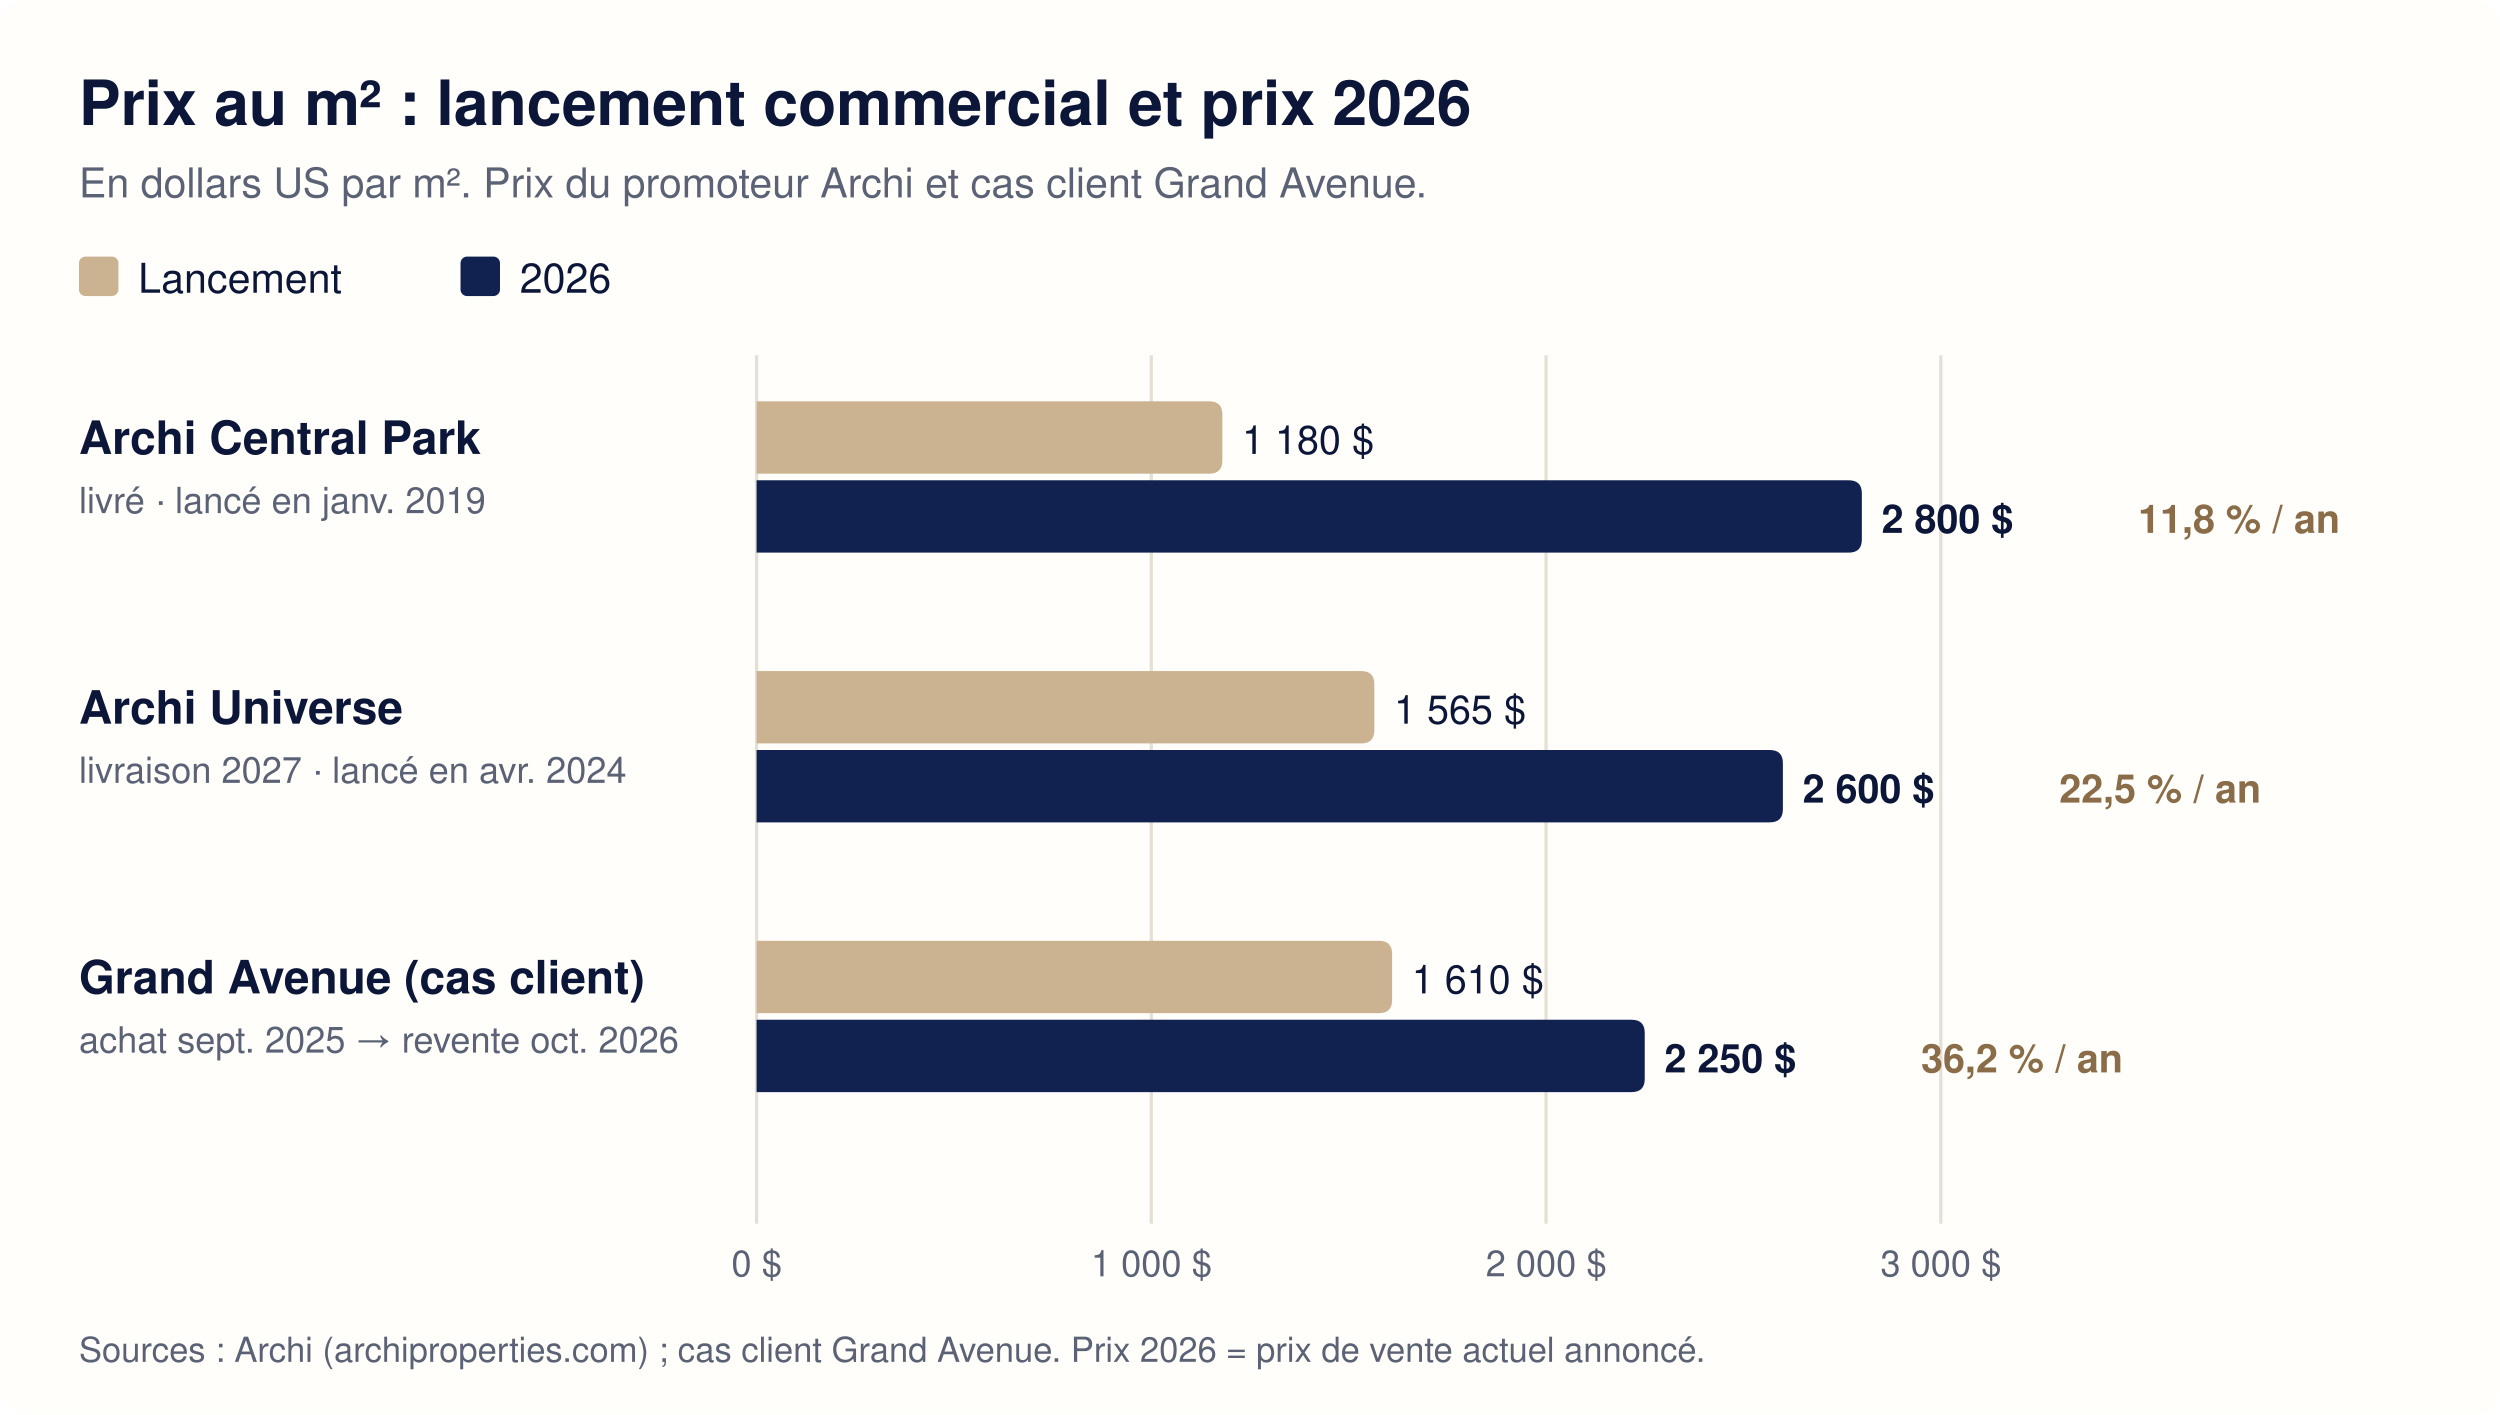
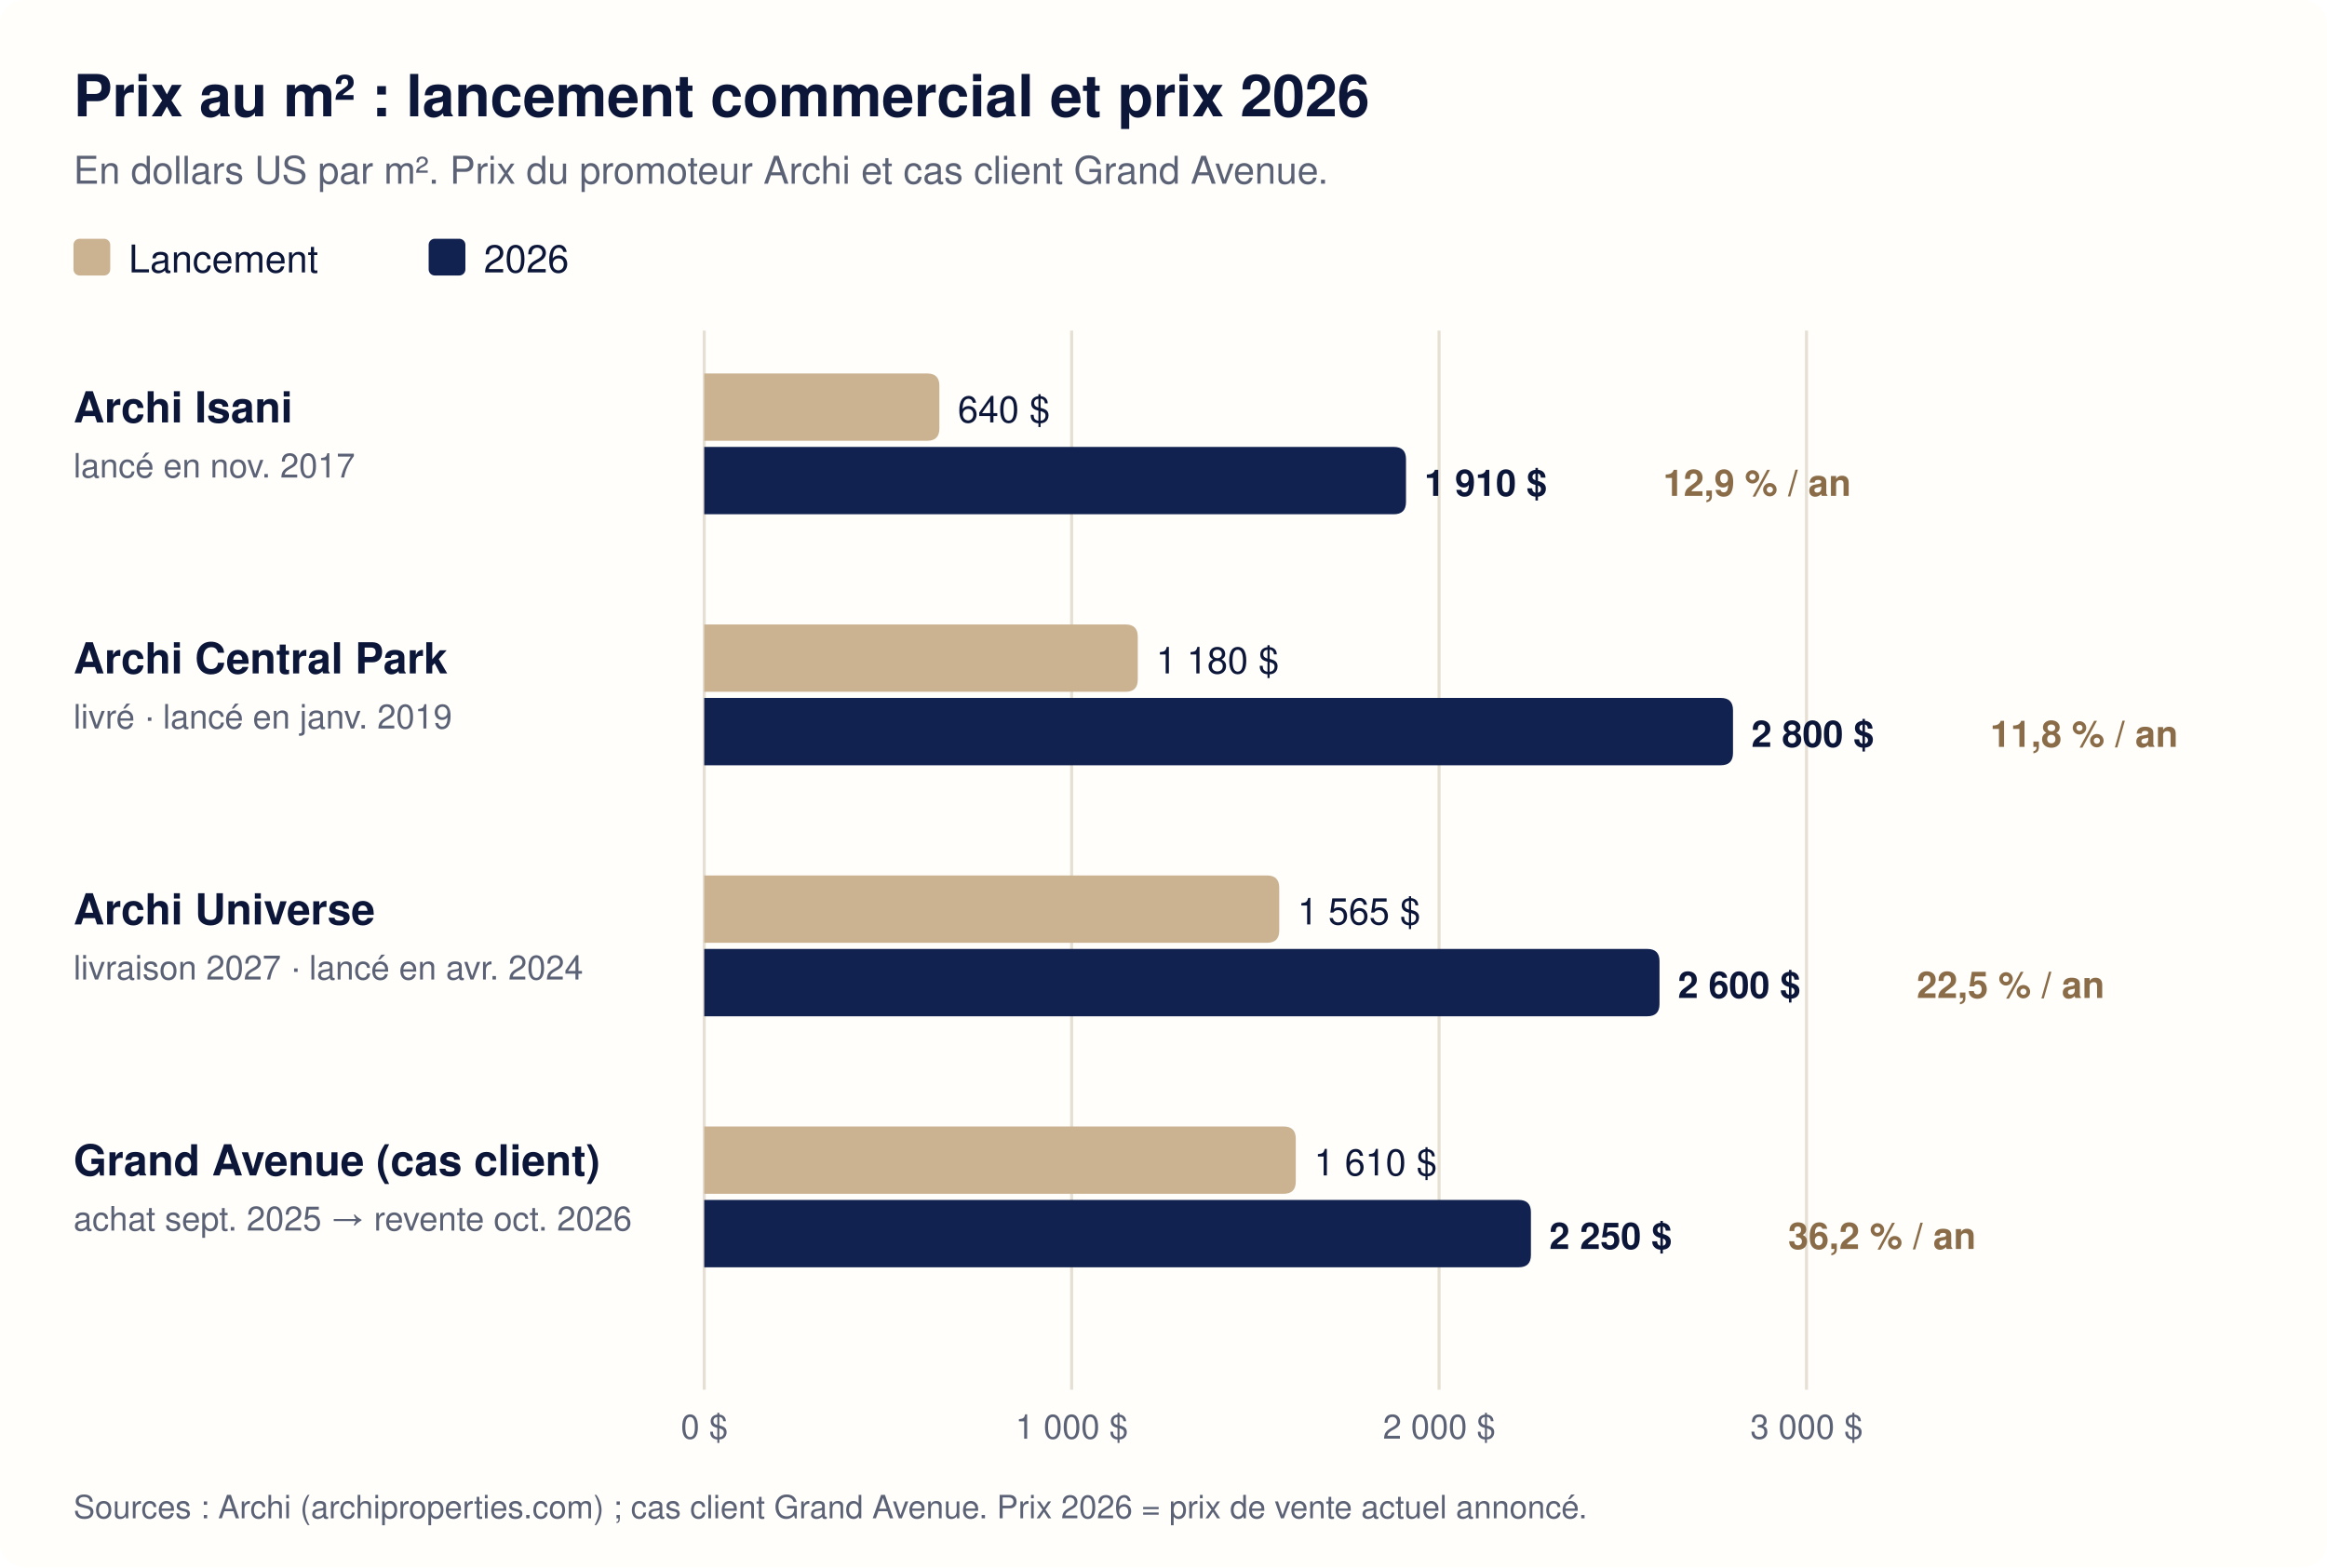
- <svg xmlns="http://www.w3.org/2000/svg" viewBox="0 0 760 430" width="760" height="430" role="img" aria-label="Prix au m² : lancement commercial et prix 2026" font-family="Helvetica, Arial, sans-serif">
-   <rect width="760" height="430" fill="#fffefb" rx="8" />
+ <svg xmlns="http://www.w3.org/2000/svg" viewBox="0 0 760 512" width="760" height="512" role="img" aria-label="Prix au m² : lancement commercial et prix 2026" font-family="Helvetica, Arial, sans-serif">
+   <rect width="760" height="512" fill="#fffefb" rx="8" />
  <text x="24" y="38" font-size="19" fill="#0b1638" text-anchor="start" font-weight="bold">Prix au m² : lancement commercial et prix 2026</text>
  <text x="24" y="60" font-size="12.5" fill="#5b6275" text-anchor="start" font-weight="normal">En dollars US par m². Prix du promoteur Archi et cas client Grand Avenue.</text>
  <rect x="24" y="78" width="12" height="12" rx="2" fill="#cbb291" />
  <text x="42" y="89" font-size="12.5" fill="#0b1638" text-anchor="start" font-weight="normal">Lancement</text>
  <rect x="140" y="78" width="12" height="12" rx="2" fill="#112150" />
  <text x="158" y="89" font-size="12.5" fill="#0b1638" text-anchor="start" font-weight="normal">2026</text>
-   <line x1="230.0" y1="108" x2="230.0" y2="372" stroke="#e6e0d4" />
-   <text x="230.0" y="388" font-size="11" fill="#5b6275" text-anchor="middle" font-weight="normal">0 $</text>
-   <line x1="350.0" y1="108" x2="350.0" y2="372" stroke="#e6e0d4" />
-   <text x="350.0" y="388" font-size="11" fill="#5b6275" text-anchor="middle" font-weight="normal">1 000 $</text>
-   <line x1="470.0" y1="108" x2="470.0" y2="372" stroke="#e6e0d4" />
-   <text x="470.0" y="388" font-size="11" fill="#5b6275" text-anchor="middle" font-weight="normal">2 000 $</text>
-   <line x1="590.0" y1="108" x2="590.0" y2="372" stroke="#e6e0d4" />
-   <text x="590.0" y="388" font-size="11" fill="#5b6275" text-anchor="middle" font-weight="normal">3 000 $</text>
-   <text x="24" y="138" font-size="14" fill="#0b1638" text-anchor="start" font-weight="bold">Archi Central Park</text>
-   <text x="24" y="156" font-size="11" fill="#5b6275" text-anchor="start" font-weight="normal">livré · lancé en janv. 2019</text>
-   <path d="M230,122 H367.6 Q371.6,122 371.6,126 V140 Q371.6,144 367.6,144 H230 Z" fill="#cbb291" />
-   <text x="377.6" y="138" font-size="12" fill="#0b1638" text-anchor="start" font-weight="normal">1 180 $</text>
-   <path d="M230,146 H562.0 Q566.0,146 566.0,150 V164 Q566.0,168 562.0,168 H230 Z" fill="#112150" />
-   <text x="572.0" y="162" font-size="12" fill="#0b1638" text-anchor="start" font-weight="bold">2 800 $</text>
-   <text x="650.0" y="162" font-size="12" fill="#8a6c48" text-anchor="start" font-weight="bold">11,8 % / an</text>
-   <text x="24" y="220" font-size="14" fill="#0b1638" text-anchor="start" font-weight="bold">Archi Universe</text>
-   <text x="24" y="238" font-size="11" fill="#5b6275" text-anchor="start" font-weight="normal">livraison 2027 · lancé en avr. 2024</text>
-   <path d="M230,204 H413.8 Q417.8,204 417.8,208 V222 Q417.8,226 413.8,226 H230 Z" fill="#cbb291" />
-   <text x="423.8" y="220" font-size="12" fill="#0b1638" text-anchor="start" font-weight="normal">1 565 $</text>
-   <path d="M230,228 H538.0 Q542.0,228 542.0,232 V246 Q542.0,250 538.0,250 H230 Z" fill="#112150" />
-   <text x="548.0" y="244" font-size="12" fill="#0b1638" text-anchor="start" font-weight="bold">2 600 $</text>
-   <text x="626.0" y="244" font-size="12" fill="#8a6c48" text-anchor="start" font-weight="bold">22,5 % / an</text>
-   <text x="24" y="302" font-size="14" fill="#0b1638" text-anchor="start" font-weight="bold">Grand Avenue (cas client)</text>
-   <text x="24" y="320" font-size="11" fill="#5b6275" text-anchor="start" font-weight="normal">achat sept. 2025 → revente oct. 2026</text>
-   <path d="M230,286 H419.2 Q423.2,286 423.2,290 V304 Q423.2,308 419.2,308 H230 Z" fill="#cbb291" />
-   <text x="429.2" y="302" font-size="12" fill="#0b1638" text-anchor="start" font-weight="normal">1 610 $</text>
-   <path d="M230,310 H496.0 Q500.0,310 500.0,314 V328 Q500.0,332 496.0,332 H230 Z" fill="#112150" />
-   <text x="506.0" y="326" font-size="12" fill="#0b1638" text-anchor="start" font-weight="bold">2 250 $</text>
-   <text x="584.0" y="326" font-size="12" fill="#8a6c48" text-anchor="start" font-weight="bold">36,2 % / an</text>
-   <text x="24" y="414" font-size="10.5" fill="#5b6275" text-anchor="start" font-weight="normal">Sources : Archi (archiproperties.com) ; cas client Grand Avenue. Prix 2026 = prix de vente actuel annoncé.</text>
+   <line x1="230.0" y1="108" x2="230.0" y2="454" stroke="#e6e0d4" />
+   <text x="230.0" y="470" font-size="11" fill="#5b6275" text-anchor="middle" font-weight="normal">0 $</text>
+   <line x1="350.0" y1="108" x2="350.0" y2="454" stroke="#e6e0d4" />
+   <text x="350.0" y="470" font-size="11" fill="#5b6275" text-anchor="middle" font-weight="normal">1 000 $</text>
+   <line x1="470.0" y1="108" x2="470.0" y2="454" stroke="#e6e0d4" />
+   <text x="470.0" y="470" font-size="11" fill="#5b6275" text-anchor="middle" font-weight="normal">2 000 $</text>
+   <line x1="590.0" y1="108" x2="590.0" y2="454" stroke="#e6e0d4" />
+   <text x="590.0" y="470" font-size="11" fill="#5b6275" text-anchor="middle" font-weight="normal">3 000 $</text>
+   <text x="24" y="138" font-size="14" fill="#0b1638" text-anchor="start" font-weight="bold">Archi Isani</text>
+   <text x="24" y="156" font-size="11" fill="#5b6275" text-anchor="start" font-weight="normal">lancé en nov. 2017</text>
+   <path d="M230,122 H302.8 Q306.8,122 306.8,126 V140 Q306.8,144 302.8,144 H230 Z" fill="#cbb291" />
+   <text x="312.8" y="138" font-size="12" fill="#0b1638" text-anchor="start" font-weight="normal">640 $</text>
+   <path d="M230,146 H455.2 Q459.2,146 459.2,150 V164 Q459.2,168 455.2,168 H230 Z" fill="#112150" />
+   <text x="465.2" y="162" font-size="12" fill="#0b1638" text-anchor="start" font-weight="bold">1 910 $</text>
+   <text x="543.2" y="162" font-size="12" fill="#8a6c48" text-anchor="start" font-weight="bold">12,9 % / an</text>
+   <text x="24" y="220" font-size="14" fill="#0b1638" text-anchor="start" font-weight="bold">Archi Central Park</text>
+   <text x="24" y="238" font-size="11" fill="#5b6275" text-anchor="start" font-weight="normal">livré · lancé en janv. 2019</text>
+   <path d="M230,204 H367.6 Q371.6,204 371.6,208 V222 Q371.6,226 367.6,226 H230 Z" fill="#cbb291" />
+   <text x="377.6" y="220" font-size="12" fill="#0b1638" text-anchor="start" font-weight="normal">1 180 $</text>
+   <path d="M230,228 H562.0 Q566.0,228 566.0,232 V246 Q566.0,250 562.0,250 H230 Z" fill="#112150" />
+   <text x="572.0" y="244" font-size="12" fill="#0b1638" text-anchor="start" font-weight="bold">2 800 $</text>
+   <text x="650.0" y="244" font-size="12" fill="#8a6c48" text-anchor="start" font-weight="bold">11,8 % / an</text>
+   <text x="24" y="302" font-size="14" fill="#0b1638" text-anchor="start" font-weight="bold">Archi Universe</text>
+   <text x="24" y="320" font-size="11" fill="#5b6275" text-anchor="start" font-weight="normal">livraison 2027 · lancé en avr. 2024</text>
+   <path d="M230,286 H413.8 Q417.8,286 417.8,290 V304 Q417.8,308 413.8,308 H230 Z" fill="#cbb291" />
+   <text x="423.8" y="302" font-size="12" fill="#0b1638" text-anchor="start" font-weight="normal">1 565 $</text>
+   <path d="M230,310 H538.0 Q542.0,310 542.0,314 V328 Q542.0,332 538.0,332 H230 Z" fill="#112150" />
+   <text x="548.0" y="326" font-size="12" fill="#0b1638" text-anchor="start" font-weight="bold">2 600 $</text>
+   <text x="626.0" y="326" font-size="12" fill="#8a6c48" text-anchor="start" font-weight="bold">22,5 % / an</text>
+   <text x="24" y="384" font-size="14" fill="#0b1638" text-anchor="start" font-weight="bold">Grand Avenue (cas client)</text>
+   <text x="24" y="402" font-size="11" fill="#5b6275" text-anchor="start" font-weight="normal">achat sept. 2025 → revente oct. 2026</text>
+   <path d="M230,368 H419.2 Q423.2,368 423.2,372 V386 Q423.2,390 419.2,390 H230 Z" fill="#cbb291" />
+   <text x="429.2" y="384" font-size="12" fill="#0b1638" text-anchor="start" font-weight="normal">1 610 $</text>
+   <path d="M230,392 H496.0 Q500.0,392 500.0,396 V410 Q500.0,414 496.0,414 H230 Z" fill="#112150" />
+   <text x="506.0" y="408" font-size="12" fill="#0b1638" text-anchor="start" font-weight="bold">2 250 $</text>
+   <text x="584.0" y="408" font-size="12" fill="#8a6c48" text-anchor="start" font-weight="bold">36,2 % / an</text>
+   <text x="24" y="496" font-size="10.5" fill="#5b6275" text-anchor="start" font-weight="normal">Sources : Archi (archiproperties.com) ; cas client Grand Avenue. Prix 2026 = prix de vente actuel annoncé.</text>
</svg>
